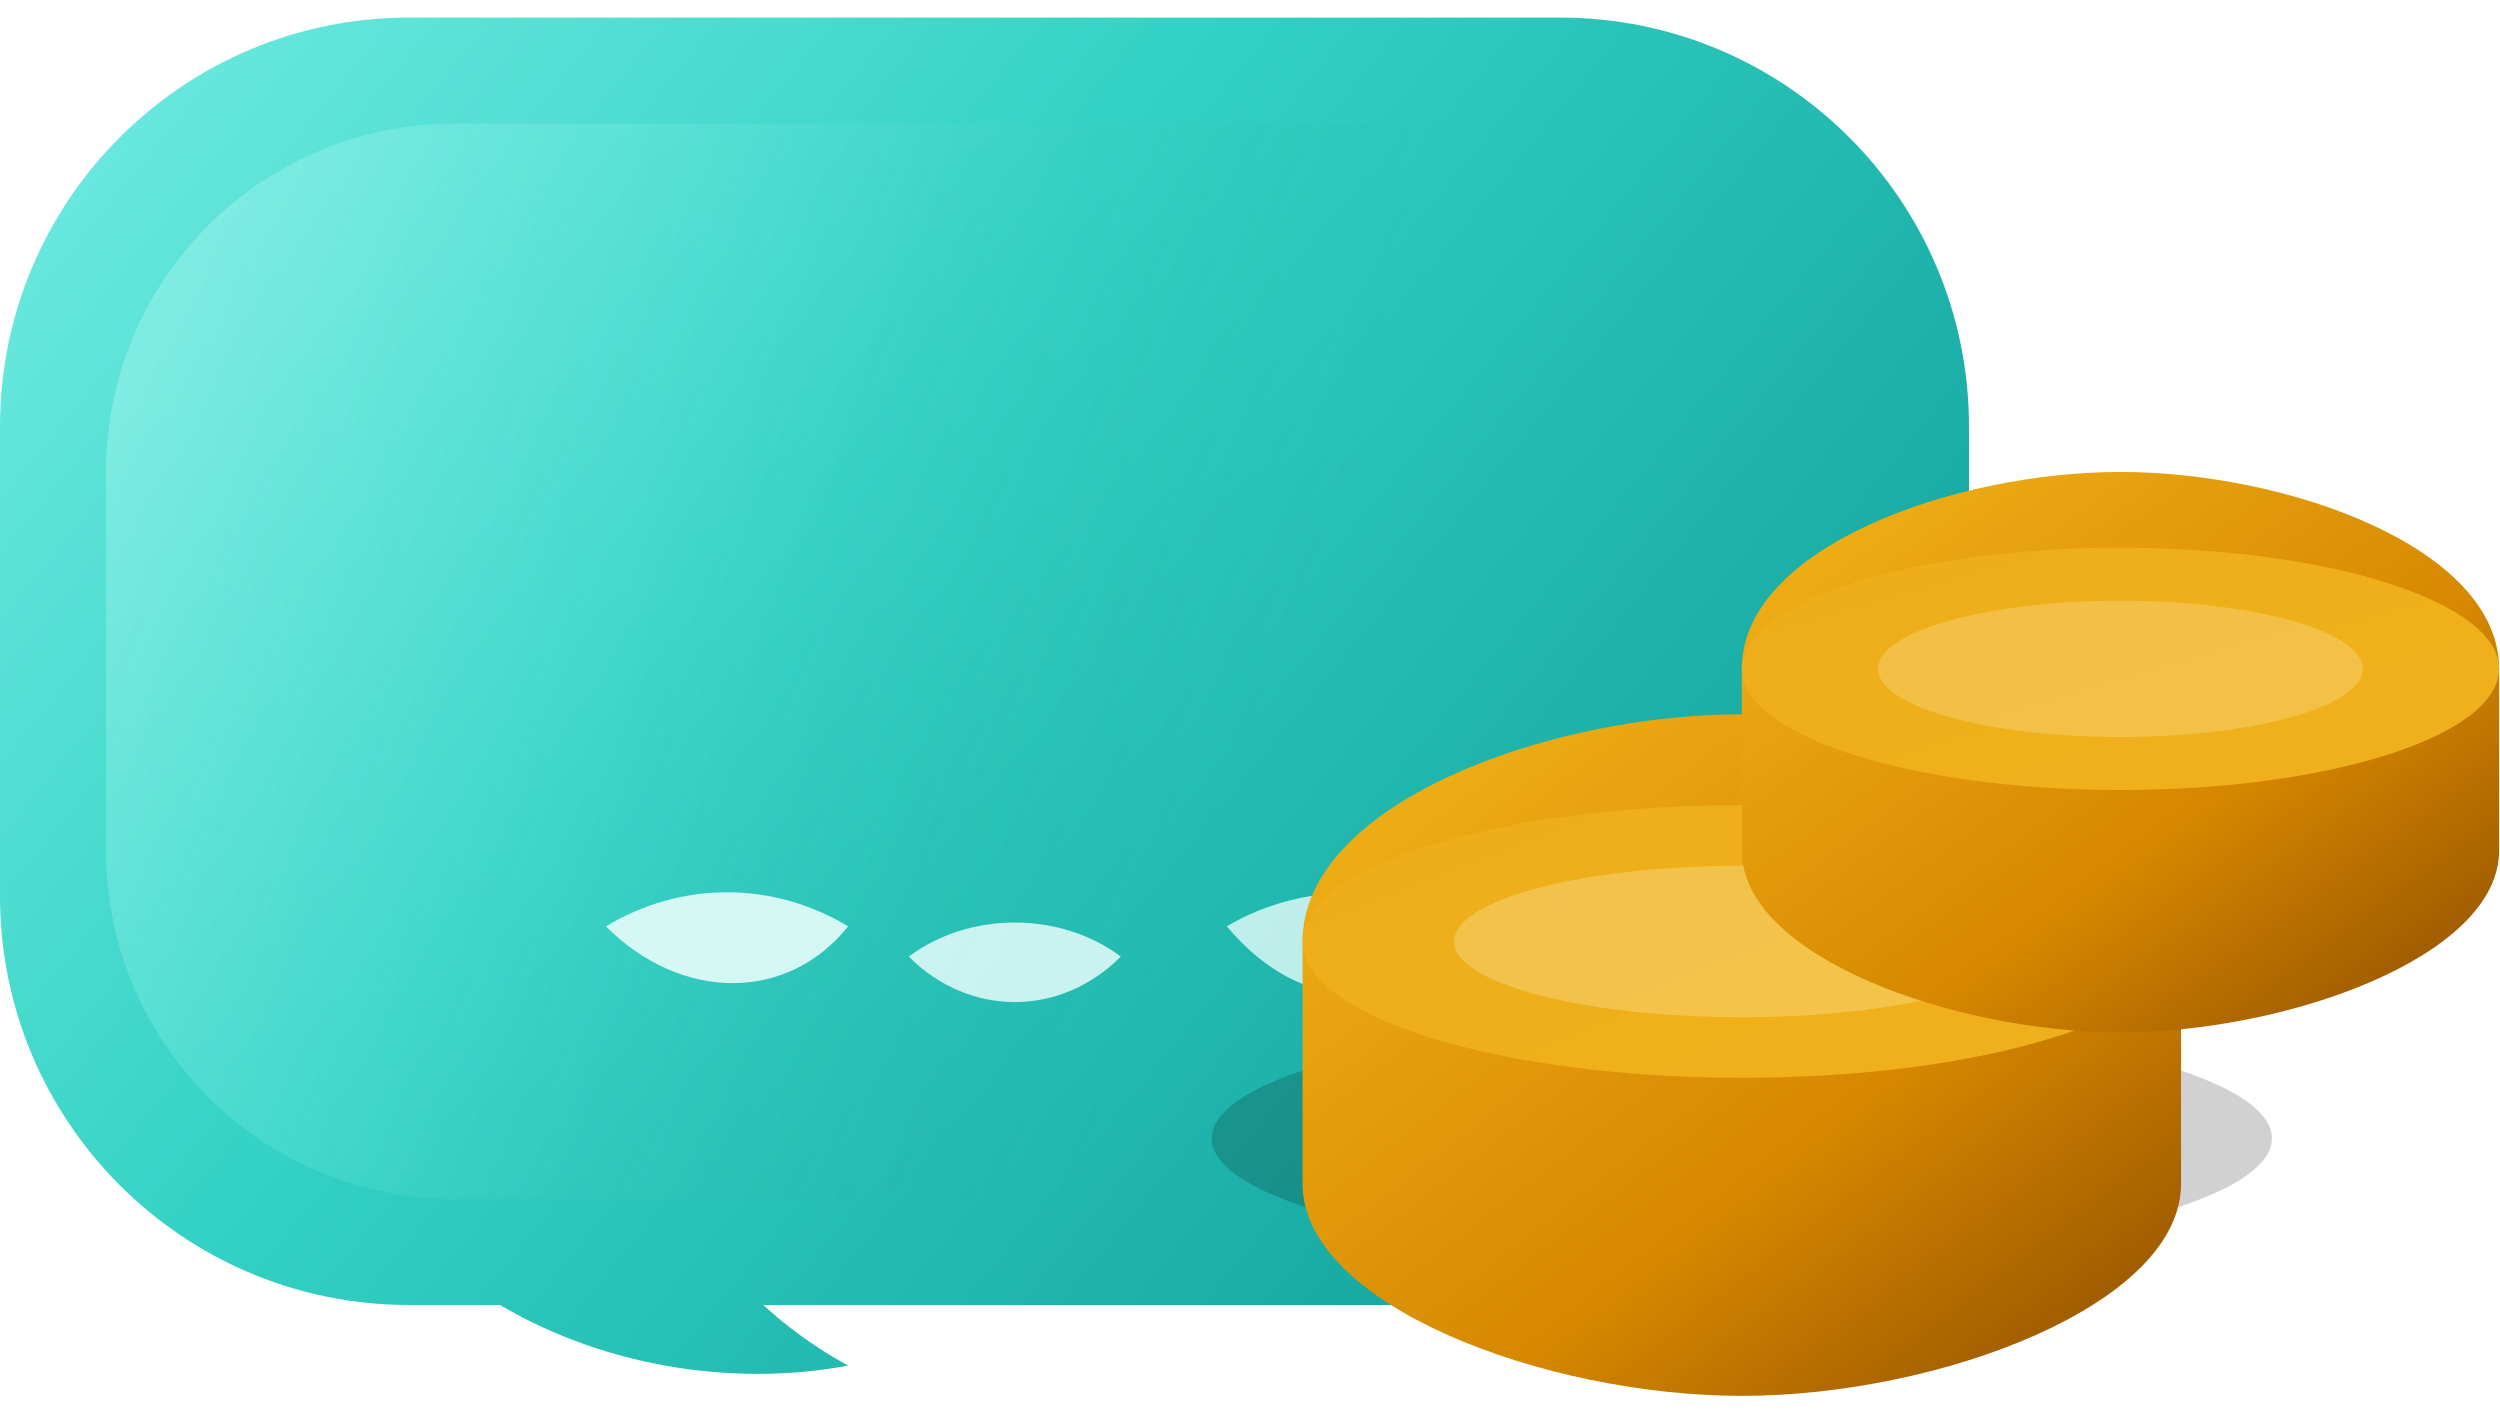
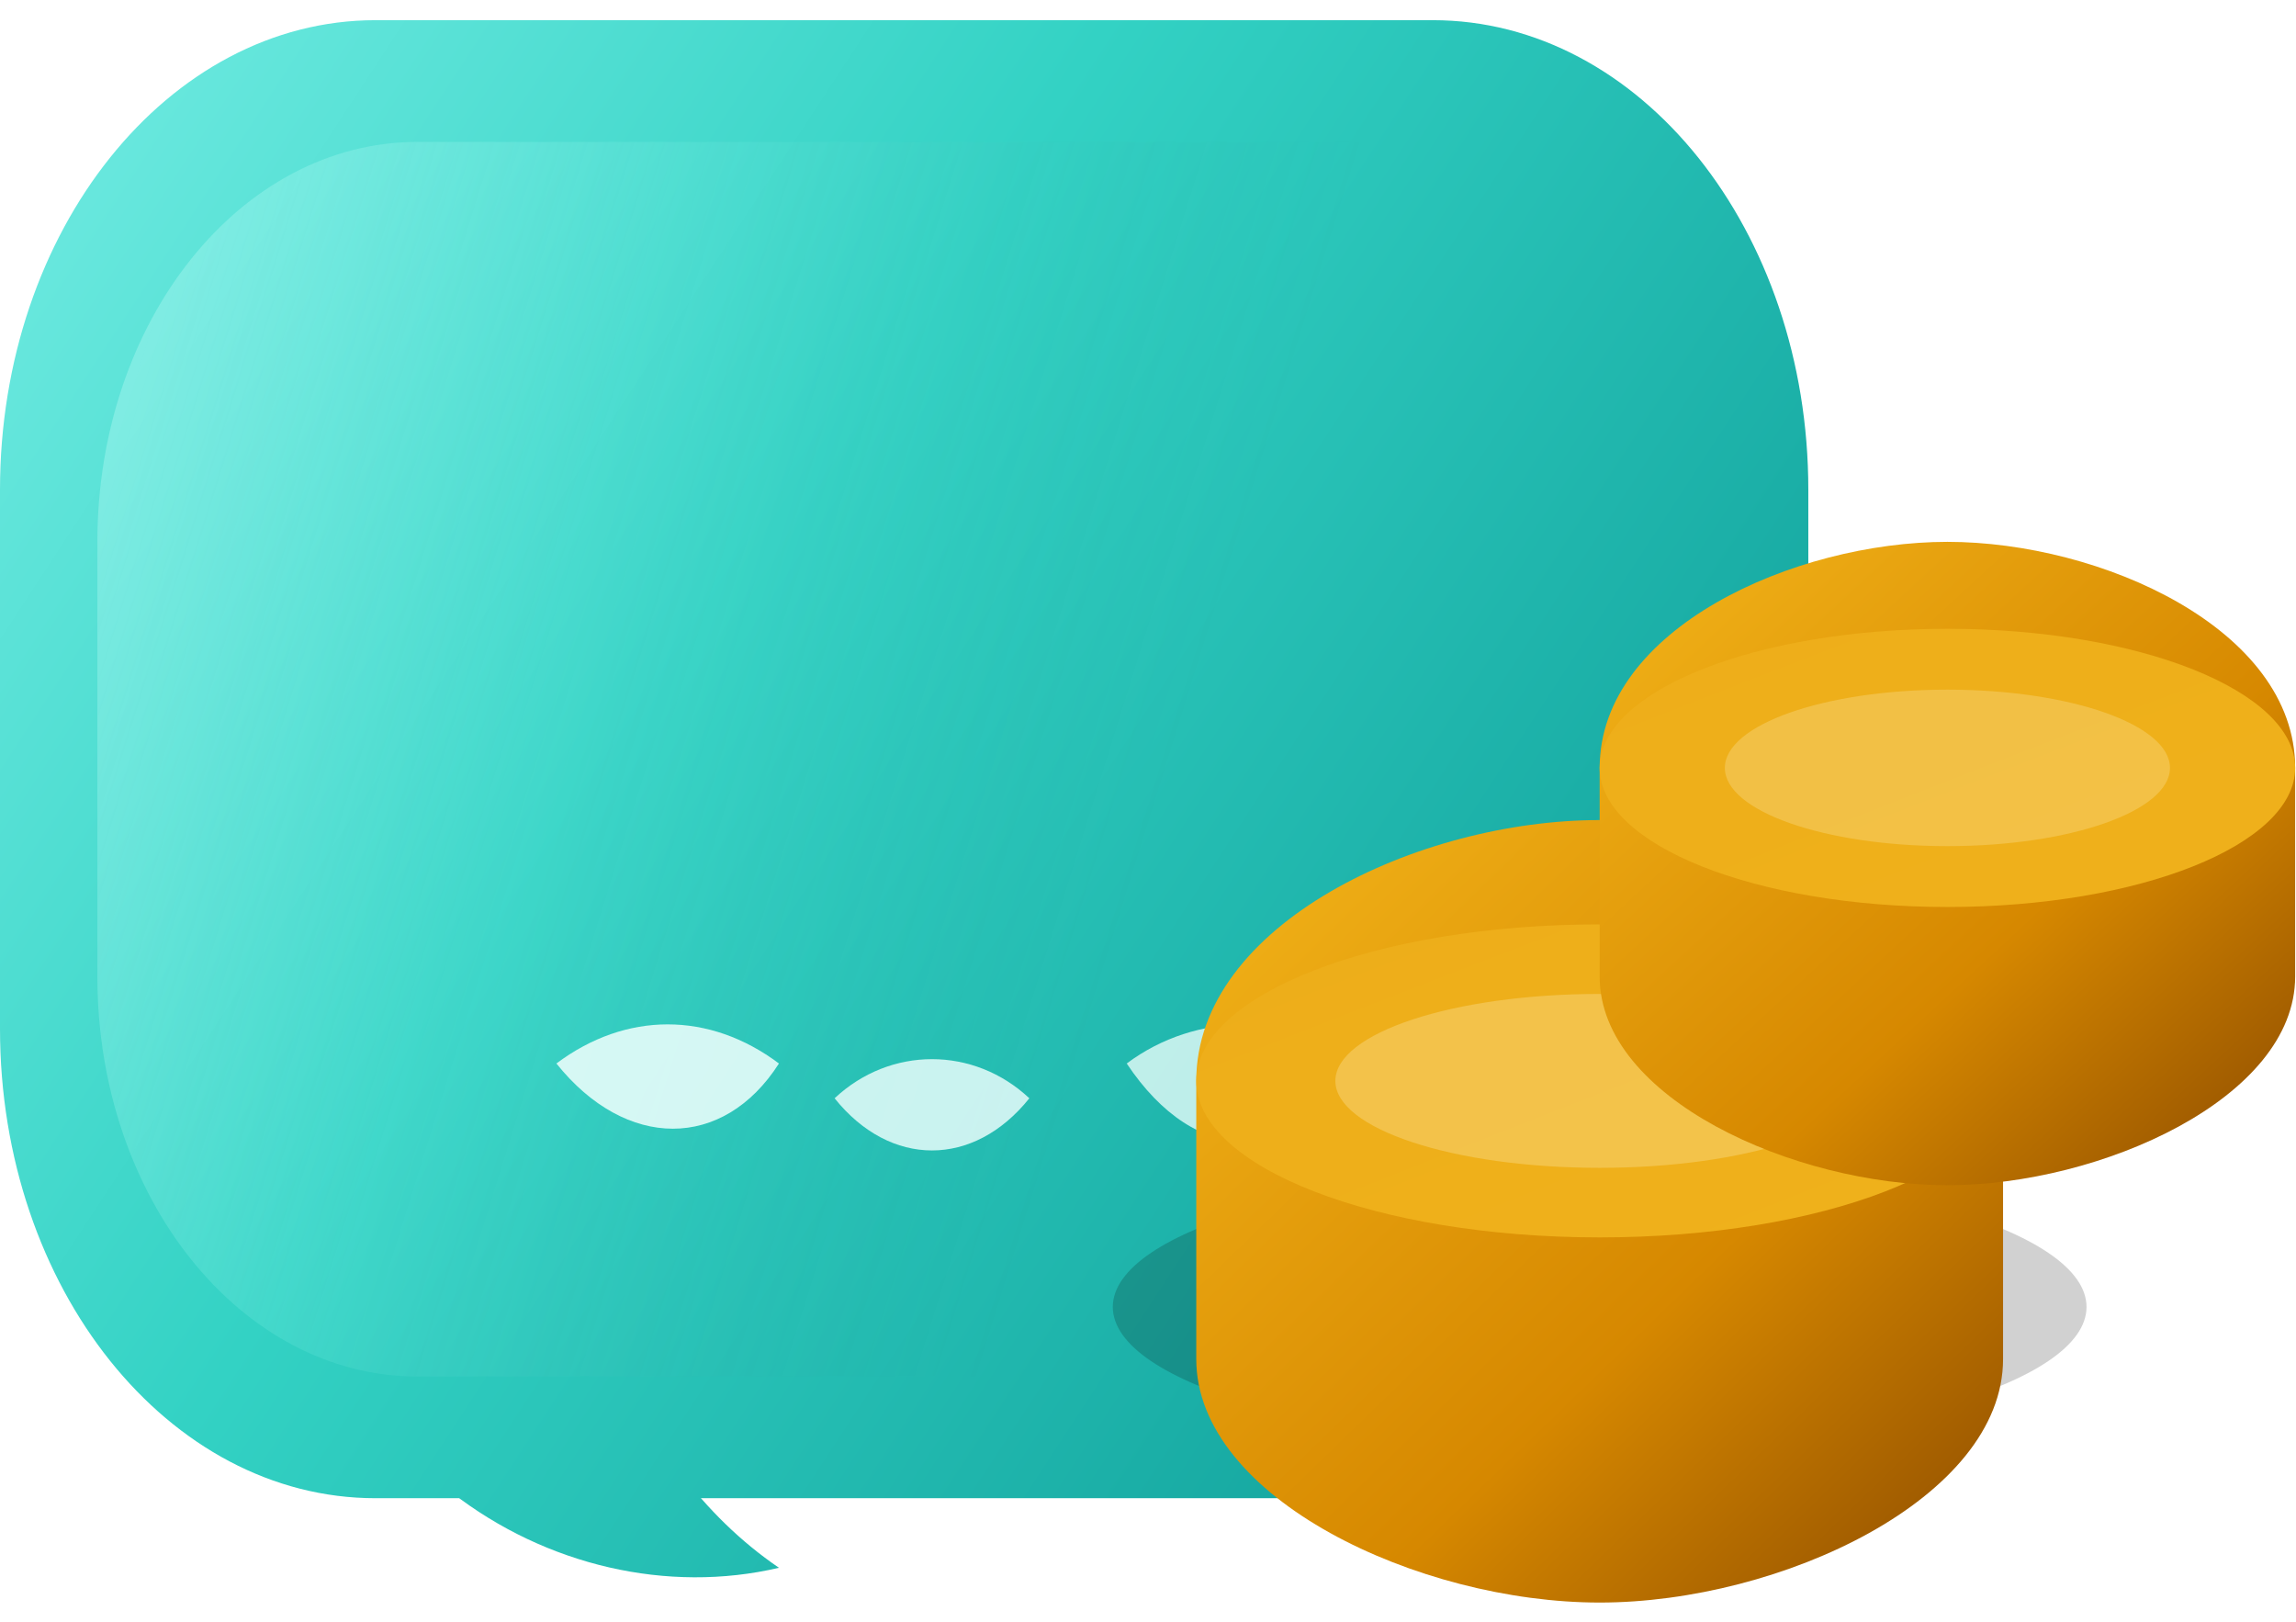
- <svg xmlns="http://www.w3.org/2000/svg" width="131" height="74" viewBox="0 59 131 74" fill="none">
-   <path d="M16.667 111.508C16.667 125.397 31.746 132.937 44.444 130.556C35.714 125.794 31.746 116.27 32.54 108.334L16.667 111.508Z" fill="url(#paint0_linear_3302_5940)" />
-   <path d="M81.746 59.921H21.429C9.594 59.921 0 69.515 0 81.35V105.953C0 117.788 9.594 127.381 21.429 127.381H81.746C93.581 127.381 103.175 117.788 103.175 105.953V81.35C103.175 69.515 93.581 59.921 81.746 59.921Z" fill="url(#paint1_linear_3302_5940)" />
-   <path opacity="0.55" d="M79.365 65.477H23.81C13.728 65.477 5.556 73.649 5.556 83.731V103.572C5.556 113.653 13.728 121.826 23.81 121.826H79.365C89.447 121.826 97.619 113.653 97.619 103.572V83.731C97.619 73.649 89.447 65.477 79.365 65.477Z" fill="url(#paint2_linear_3302_5940)" />
-   <g opacity="0.9">
-     <path opacity="0.95" d="M31.746 107.54C35.714 105.159 40.476 105.159 44.444 107.54C41.27 111.508 35.714 111.508 31.746 107.54Z" fill="#EFFFFD" />
-     <path opacity="0.9" d="M47.619 109.127C50.794 106.746 55.556 106.746 58.73 109.127C55.556 112.302 50.794 112.302 47.619 109.127Z" fill="#EFFFFD" />
-     <path opacity="0.85" d="M64.286 107.54C68.254 105.159 73.81 105.159 77.778 107.54C73.81 112.302 68.254 112.302 64.286 107.54Z" fill="#EFFFFD" />
+ <svg xmlns="http://www.w3.org/2000/svg" width="131" height="92.5" viewBox="0 73.75 131 92.5" fill="none">
+   <g transform="scale(1 1.25)">
+     <path d="M16.667 111.508C16.667 125.397 31.746 132.937 44.444 130.556C35.714 125.794 31.746 116.27 32.54 108.334L16.667 111.508Z" fill="url(#paint0_linear_3302_5940)" />
+     <path d="M81.746 59.921H21.429C9.594 59.921 0 69.515 0 81.35V105.953C0 117.788 9.594 127.381 21.429 127.381H81.746C93.581 127.381 103.175 117.788 103.175 105.953V81.35C103.175 69.515 93.581 59.921 81.746 59.921Z" fill="url(#paint1_linear_3302_5940)" />
+     <path opacity="0.55" d="M79.365 65.477H23.81C13.728 65.477 5.556 73.649 5.556 83.731V103.572C5.556 113.653 13.728 121.826 23.81 121.826H79.365C89.447 121.826 97.619 113.653 97.619 103.572V83.731C97.619 73.649 89.447 65.477 79.365 65.477Z" fill="url(#paint2_linear_3302_5940)" />
+     <g opacity="0.9">
+       <path opacity="0.95" d="M31.746 107.54C35.714 105.159 40.476 105.159 44.444 107.54C41.27 111.508 35.714 111.508 31.746 107.54Z" fill="#EFFFFD" />
+       <path opacity="0.9" d="M47.619 109.127C50.794 106.746 55.556 106.746 58.73 109.127C55.556 112.302 50.794 112.302 47.619 109.127Z" fill="#EFFFFD" />
+       <path opacity="0.85" d="M64.286 107.54C68.254 105.159 73.81 105.159 77.778 107.54C73.81 112.302 68.254 112.302 64.286 107.54Z" fill="#EFFFFD" />
+     </g>
+     <path opacity="0.18" d="M91.27 125C106.611 125 119.048 122.158 119.048 118.651C119.048 115.145 106.611 112.302 91.27 112.302C75.928 112.302 63.492 115.145 63.492 118.651C63.492 122.158 75.928 125 91.27 125Z" fill="black" />
+     <path d="M68.254 108.334C68.254 101.191 80.952 96.429 91.27 96.429C101.587 96.429 114.286 101.191 114.286 108.334V121.032C114.286 127.381 101.587 132.143 91.27 132.143C80.952 132.143 68.254 127.381 68.254 121.032V108.334Z" fill="url(#paint11_linear_3302_5940)" />
+     <path d="M91.27 115.477C103.981 115.477 114.286 112.278 114.286 108.334C114.286 104.389 103.981 101.191 91.27 101.191C78.558 101.191 68.254 104.389 68.254 108.334C68.254 112.278 78.558 115.477 91.27 115.477Z" fill="url(#paint12_radial_3302_5940)" />
+     <path opacity="0.28" d="M91.27 112.302C99.598 112.302 106.349 110.525 106.349 108.334C106.349 106.142 99.598 104.365 91.27 104.365C82.942 104.365 76.19 106.142 76.19 108.334C76.19 110.525 82.942 112.302 91.27 112.302Z" fill="#FFF3C6" />
+     <path d="M91.27 94.048C91.27 87.699 102.381 83.731 111.111 83.731C119.841 83.731 130.952 87.699 130.952 94.048V103.572C130.952 109.127 119.841 113.096 111.111 113.096C102.381 113.096 91.27 109.127 91.27 103.572V94.048Z" fill="url(#paint13_linear_3302_5940)" />
+     <path d="M111.111 100.397C122.069 100.397 130.952 97.555 130.952 94.048C130.952 90.542 122.069 87.699 111.111 87.699C100.153 87.699 91.27 90.542 91.27 94.048C91.27 97.555 100.153 100.397 111.111 100.397Z" fill="url(#paint14_radial_3302_5940)" />
+     <path opacity="0.25" d="M111.111 97.619C118.124 97.619 123.809 96.021 123.809 94.048C123.809 92.076 118.124 90.477 111.111 90.477C104.098 90.477 98.413 92.076 98.413 94.048C98.413 96.021 104.098 97.619 111.111 97.619Z" fill="#FFF3C6" />
  </g>
-   <path opacity="0.18" d="M91.27 125C106.611 125 119.048 122.158 119.048 118.651C119.048 115.145 106.611 112.302 91.27 112.302C75.928 112.302 63.492 115.145 63.492 118.651C63.492 122.158 75.928 125 91.27 125Z" fill="black" />
-   <path d="M68.254 108.334C68.254 101.191 80.952 96.429 91.27 96.429C101.587 96.429 114.286 101.191 114.286 108.334V121.032C114.286 127.381 101.587 132.143 91.27 132.143C80.952 132.143 68.254 127.381 68.254 121.032V108.334Z" fill="url(#paint11_linear_3302_5940)" />
-   <path d="M91.27 115.477C103.981 115.477 114.286 112.278 114.286 108.334C114.286 104.389 103.981 101.191 91.27 101.191C78.558 101.191 68.254 104.389 68.254 108.334C68.254 112.278 78.558 115.477 91.27 115.477Z" fill="url(#paint12_radial_3302_5940)" />
-   <path opacity="0.28" d="M91.27 112.302C99.598 112.302 106.349 110.525 106.349 108.334C106.349 106.142 99.598 104.365 91.27 104.365C82.942 104.365 76.19 106.142 76.19 108.334C76.19 110.525 82.942 112.302 91.27 112.302Z" fill="#FFF3C6" />
-   <path d="M91.27 94.048C91.27 87.699 102.381 83.731 111.111 83.731C119.841 83.731 130.952 87.699 130.952 94.048V103.572C130.952 109.127 119.841 113.096 111.111 113.096C102.381 113.096 91.27 109.127 91.27 103.572V94.048Z" fill="url(#paint13_linear_3302_5940)" />
-   <path d="M111.111 100.397C122.069 100.397 130.952 97.555 130.952 94.048C130.952 90.542 122.069 87.699 111.111 87.699C100.153 87.699 91.27 90.542 91.27 94.048C91.27 97.555 100.153 100.397 111.111 100.397Z" fill="url(#paint14_radial_3302_5940)" />
-   <path opacity="0.25" d="M111.111 97.619C118.124 97.619 123.809 96.021 123.809 94.048C123.809 92.076 118.124 90.477 111.111 90.477C104.098 90.477 98.413 92.076 98.413 94.048C98.413 96.021 104.098 97.619 111.111 97.619Z" fill="#FFF3C6" />
  <defs>
    <linearGradient id="paint0_linear_3302_5940" x1="-3.968" y1="44.048" x2="83.333" y2="115.477" gradientUnits="userSpaceOnUse">
      <stop stop-color="#84F3EB" />
      <stop offset="0.55" stop-color="#33D2C4" />
      <stop offset="1" stop-color="#17A9A2" />
    </linearGradient>
    <linearGradient id="paint1_linear_3302_5940" x1="-3.968" y1="44.048" x2="83.333" y2="115.477" gradientUnits="userSpaceOnUse">
      <stop stop-color="#84F3EB" />
      <stop offset="0.55" stop-color="#33D2C4" />
      <stop offset="1" stop-color="#17A9A2" />
    </linearGradient>
    <linearGradient id="paint2_linear_3302_5940" x1="3.968" y1="44.048" x2="75.397" y2="71.826" gradientUnits="userSpaceOnUse">
      <stop stop-color="#D8FFFB" stop-opacity="0.85" />
      <stop offset="0.55" stop-color="#8CF6EC" stop-opacity="0.25" />
      <stop offset="1" stop-color="#0C7E7A" stop-opacity="0" />
    </linearGradient>
    <linearGradient id="paint11_linear_3302_5940" x1="68.254" y1="96.429" x2="102.848" y2="141.017" gradientUnits="userSpaceOnUse">
      <stop stop-color="#F3B51A" />
      <stop offset="0.6" stop-color="#D68800" />
      <stop offset="1" stop-color="#8C4B00" />
    </linearGradient>
    <radialGradient id="paint12_radial_3302_5940" cx="0" cy="0" r="1" gradientUnits="userSpaceOnUse" gradientTransform="translate(1679.36 529.762) scale(3452.38 1071.43)">
      <stop stop-color="#FFE7A3" />
      <stop offset="0.55" stop-color="#F6B91E" />
      <stop offset="1" stop-color="#B86B00" />
    </radialGradient>
    <linearGradient id="paint13_linear_3302_5940" x1="91.27" y1="83.731" x2="119.352" y2="121.68" gradientUnits="userSpaceOnUse">
      <stop stop-color="#F3B51A" />
      <stop offset="0.6" stop-color="#D68800" />
      <stop offset="1" stop-color="#8C4B00" />
    </linearGradient>
    <radialGradient id="paint14_radial_3302_5940" cx="0" cy="0" r="1" gradientUnits="userSpaceOnUse" gradientTransform="translate(1480.16 468.651) scale(2976.19 952.381)">
      <stop stop-color="#FFE7A3" />
      <stop offset="0.55" stop-color="#F6B91E" />
      <stop offset="1" stop-color="#B86B00" />
    </radialGradient>
  </defs>
</svg>
